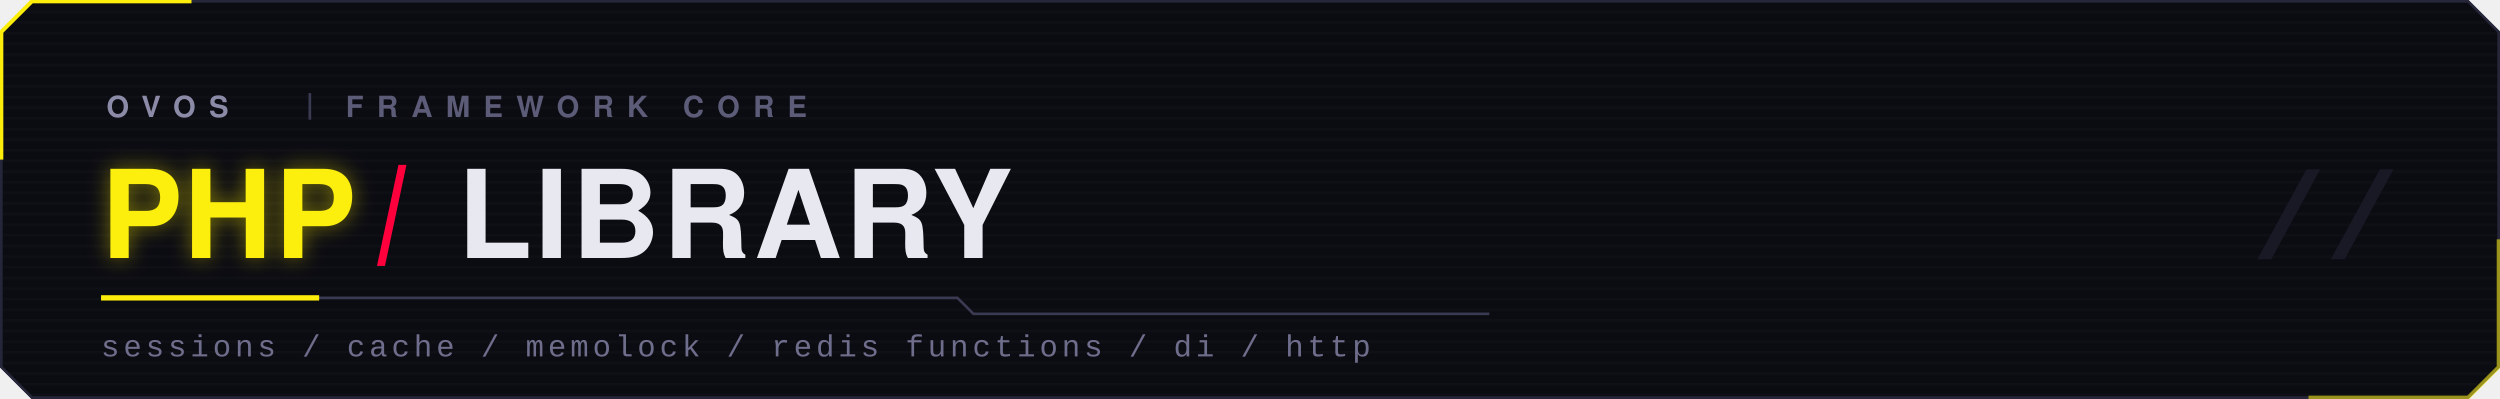
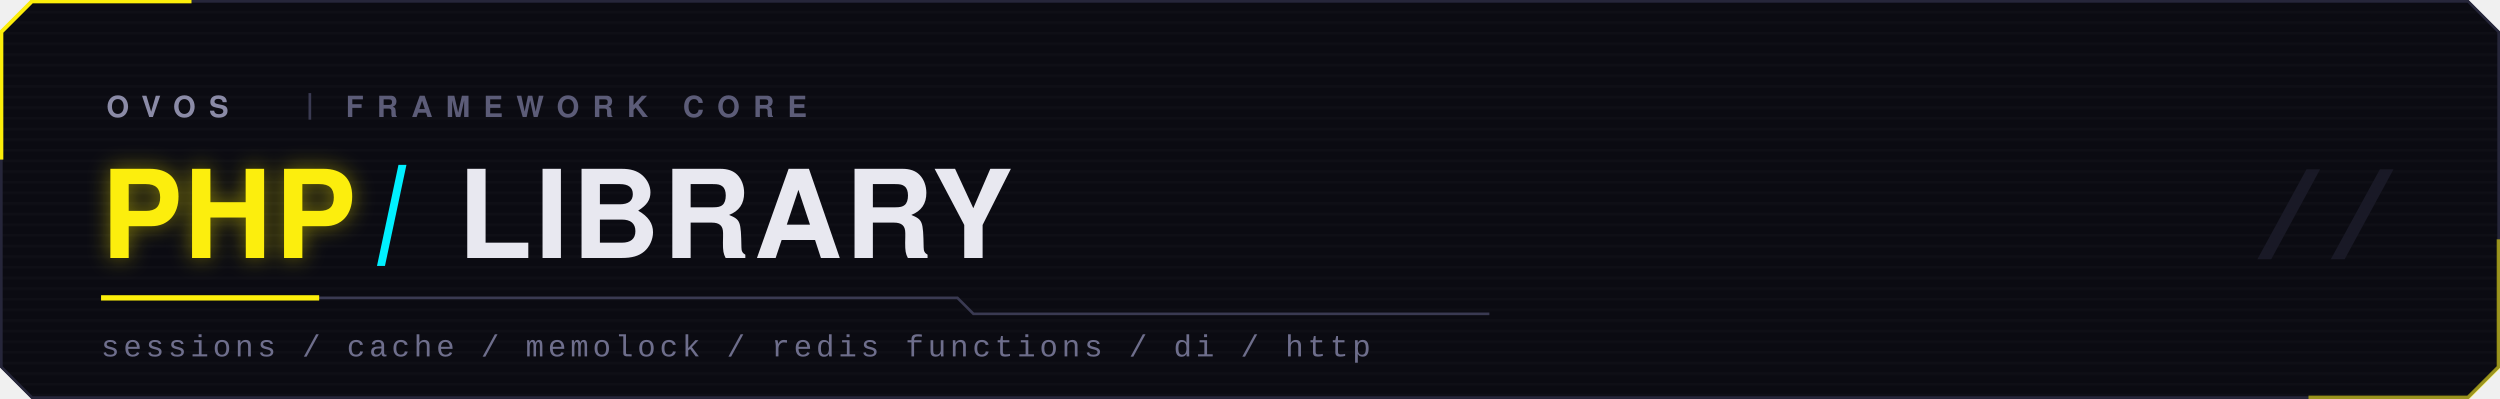
<svg xmlns="http://www.w3.org/2000/svg" width="940" height="150" viewBox="0 0 940 150" font-family="Segoe UI, Helvetica, Arial, sans-serif">
  <defs>
    <pattern id="scan" width="4" height="4" patternUnits="userSpaceOnUse">
      <rect width="4" height="1" fill="#ffffff" opacity="0.018" />
    </pattern>
    <filter id="glow" x="-40%" y="-40%" width="180%" height="180%">
      <feGaussianBlur stdDeviation="4" result="halo" />
      <feComponentTransfer in="halo" result="dim">
        <feFuncA type="linear" slope="0.45" />
      </feComponentTransfer>
      <feMerge>
        <feMergeNode in="dim" />
        <feMergeNode in="SourceGraphic" />
      </feMerge>
    </filter>
  </defs>
  <path d="M12,0 H928 L940,12 V138 L928,150 H12 L0,138 V12 Z" fill="#0b0b12" />
  <path d="M12,0 H928 L940,12 V138 L928,150 H12 L0,138 V12 Z" fill="url(#scan)" />
  <path d="M12,0.5 H928 L939.5,12 V138 L928,149.5 H12 L0.5,138 V12 Z" fill="none" stroke="#26263a" stroke-width="1" />
  <path d="M0.5,60 V12 L12,0.5 H72" fill="none" stroke="#fcee0a" stroke-width="1.5" />
  <path d="M939.5,90 V138 L928,149.5 H868" fill="none" stroke="#fcee0a" stroke-width="1.5" opacity="0.55" />
  <text x="40" y="44" font-size="11" font-weight="600" letter-spacing="5" fill="#8b8ba7">OVOS</text>
  <rect x="116" y="35" width="1" height="10" fill="#3a3a52" />
  <text x="130" y="44" font-size="11" font-weight="600" letter-spacing="5" fill="#5c5c78">FRAMEWORK CORE</text>
  <g font-size="46" font-weight="700" letter-spacing="1">
    <text x="38" y="97" fill="#fcee0a" filter="url(#glow)">PHP</text>
    <text x="172" y="97" fill="#e8e8f0">LIBRARY</text>
  </g>
-   <rect x="163" y="62" width="3" height="38" fill="#ff003c" transform="skewX(-12)" />
+   <rect x="163" y="62" width="3" height="38" fill="#00f0ff" transform="skewX(-12)" />
  <path d="M38,112 H360 l6,6 H560" fill="none" stroke="#3a3a52" stroke-width="1" />
  <path d="M38,112 H120" fill="none" stroke="#fcee0a" stroke-width="2" />
  <text x="38" y="134" font-size="11.5" letter-spacing="1.5" fill="#6e6e8c" font-family="Consolas, 'Courier New', monospace">sessions / cache / memolock / redis functions / di / http</text>
  <text x="902" y="97" font-size="46" font-weight="700" fill="#191926" text-anchor="end" font-family="Consolas, 'Courier New', monospace">//</text>
</svg>
